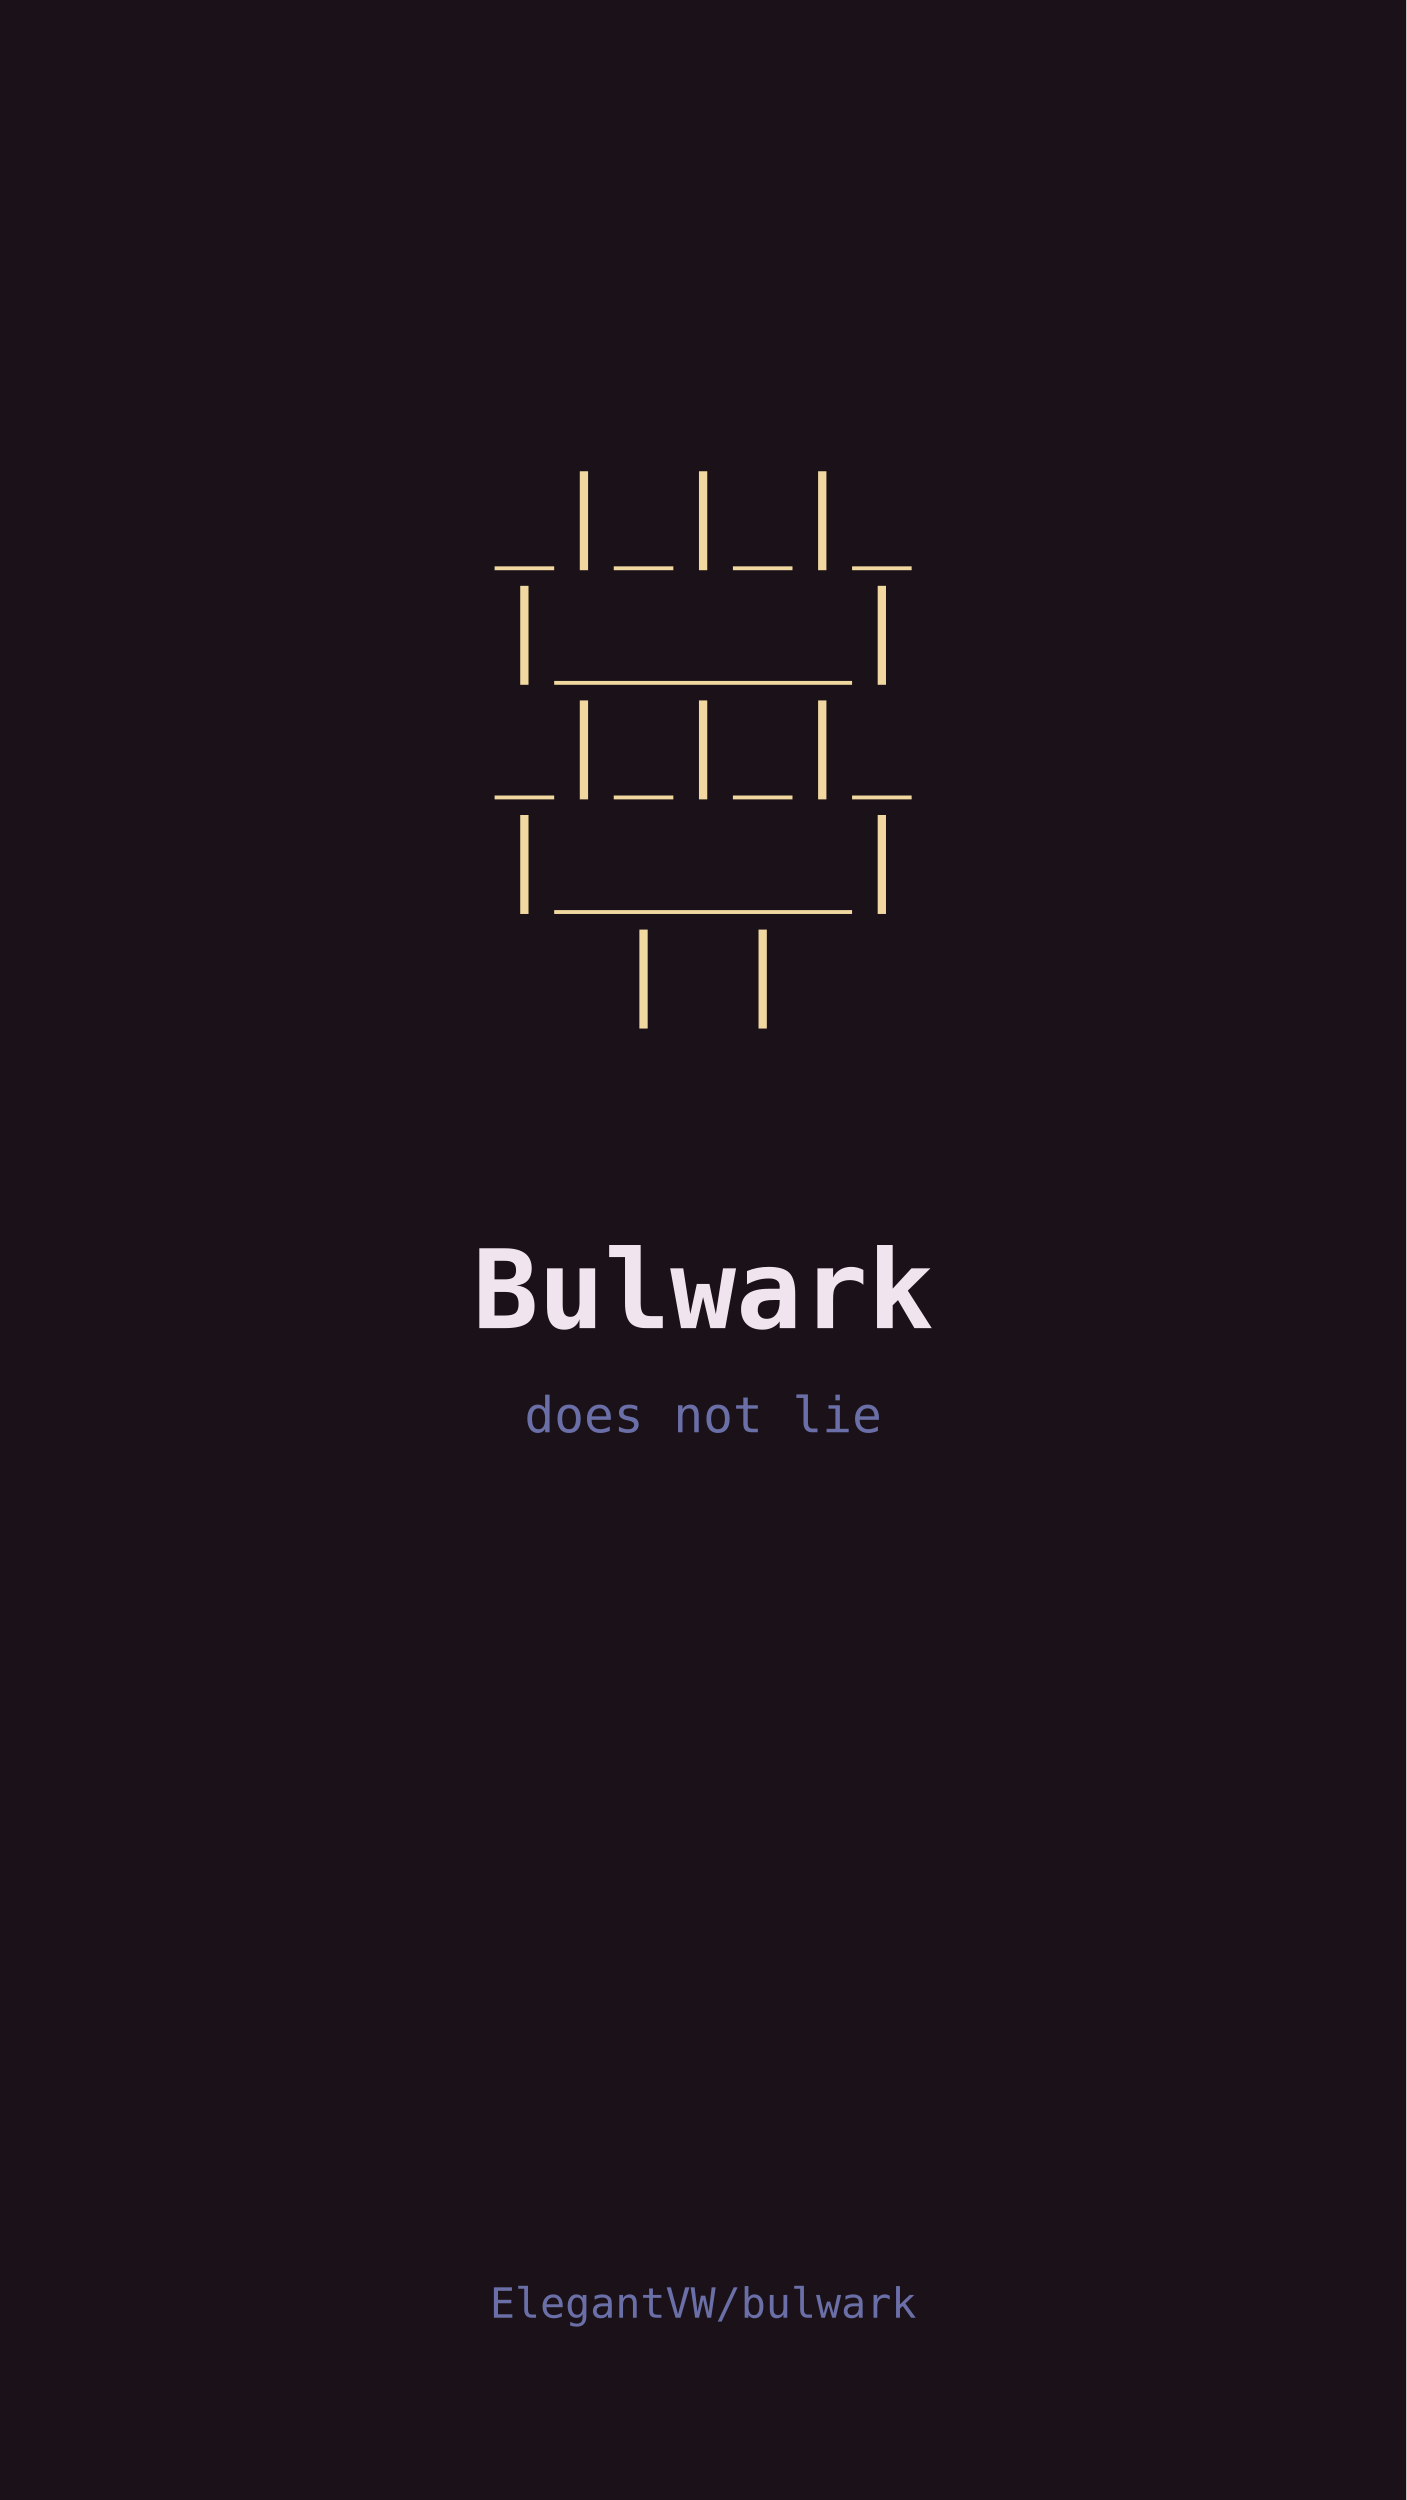
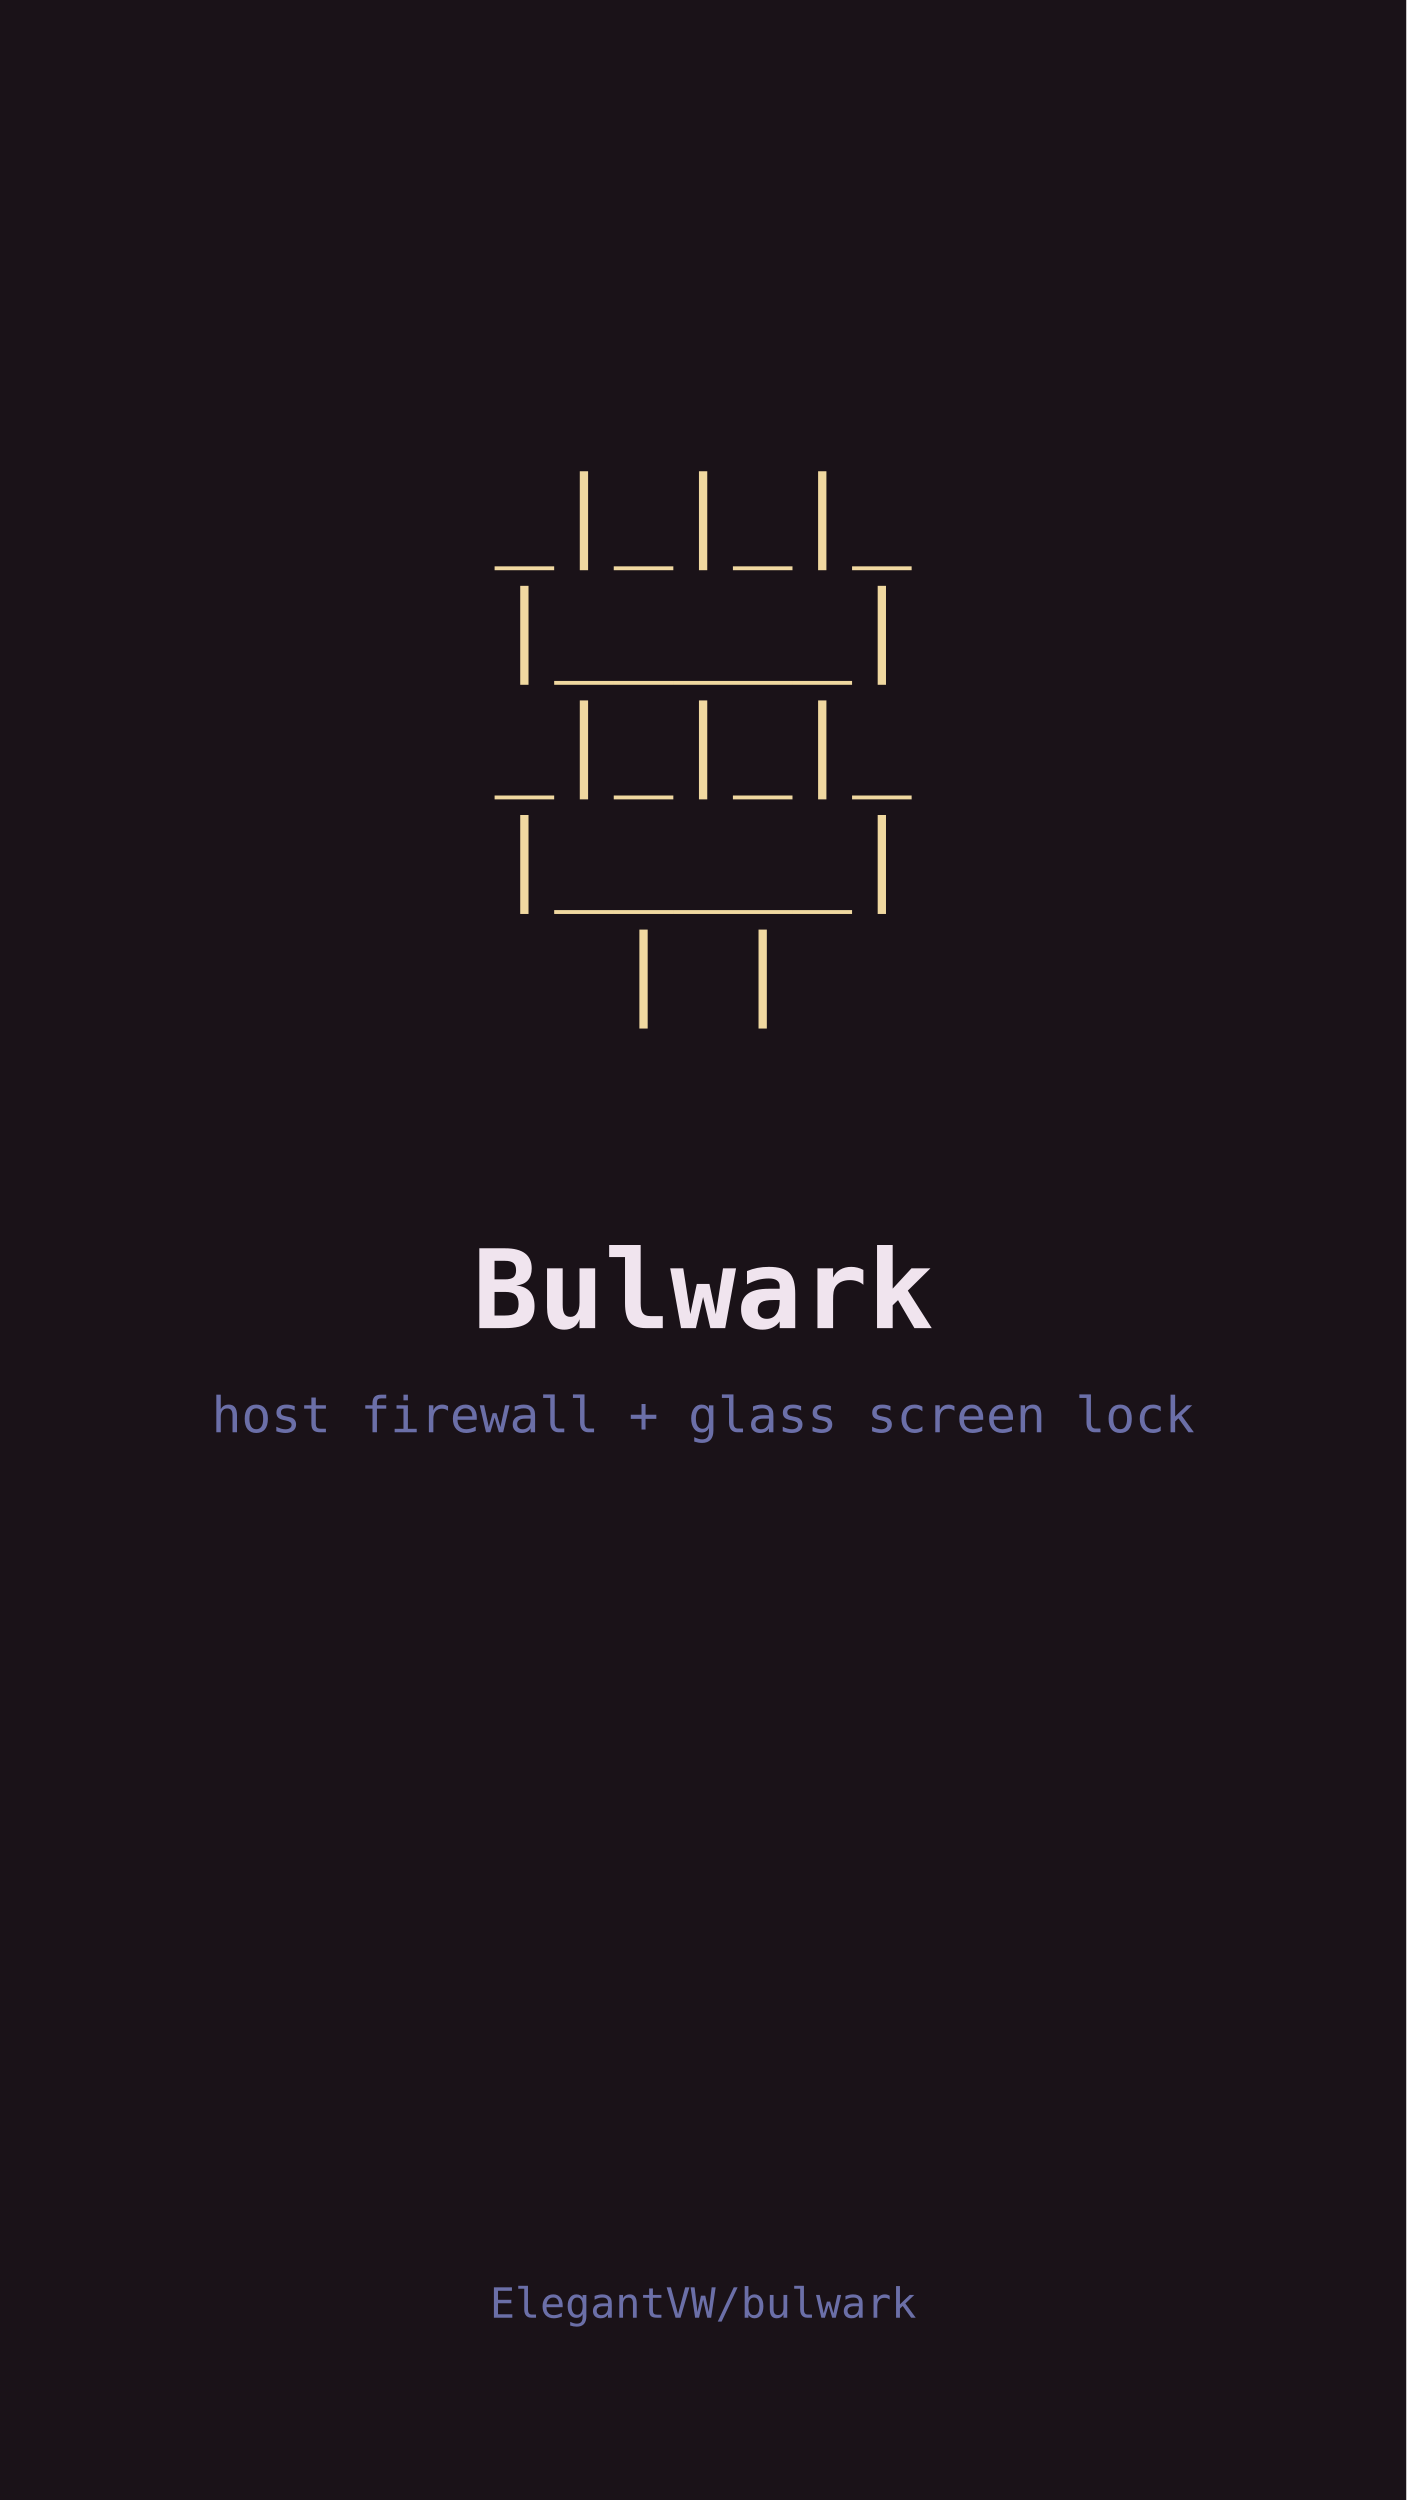
<svg xmlns="http://www.w3.org/2000/svg" width="1080" height="1920" viewBox="0 0 1080 1920">
  <rect width="1080" height="1920" fill="#1A1218" />
  <g font-family="DejaVu Sans Mono, Menlo, Consolas, monospace" font-size="76" text-anchor="middle">
    <text x="540" y="420" fill="#F0D8A0">_|_|_|_</text>
    <text x="540" y="508" fill="#F0D8A0">|_____|</text>
    <text x="540" y="596" fill="#F0D8A0">_|_|_|_</text>
    <text x="540" y="684" fill="#F0D8A0">|_____|</text>
    <text x="540" y="772" fill="#F0D8A0">  | |  </text>
  </g>
  <text x="540" y="1020" fill="#F0E4EE" font-family="DejaVu Sans Mono, Menlo, Consolas, monospace" font-size="84" font-weight="bold" text-anchor="middle">Bulwark</text>
-   <text x="540" y="1100" fill="#6B6FA8" font-family="DejaVu Sans Mono, Menlo, Consolas, monospace" font-size="38" text-anchor="middle">does not lie</text>
+   <text x="540" y="1100" fill="#6B6FA8" font-family="DejaVu Sans Mono, Menlo, Consolas, monospace" font-size="38" text-anchor="middle">host firewall + glass screen lock</text>
  <text x="540" y="1780" fill="#6B6FA8" font-family="DejaVu Sans Mono, Menlo, Consolas, monospace" font-size="32" text-anchor="middle">ElegantVW/bulwark</text>
</svg>
